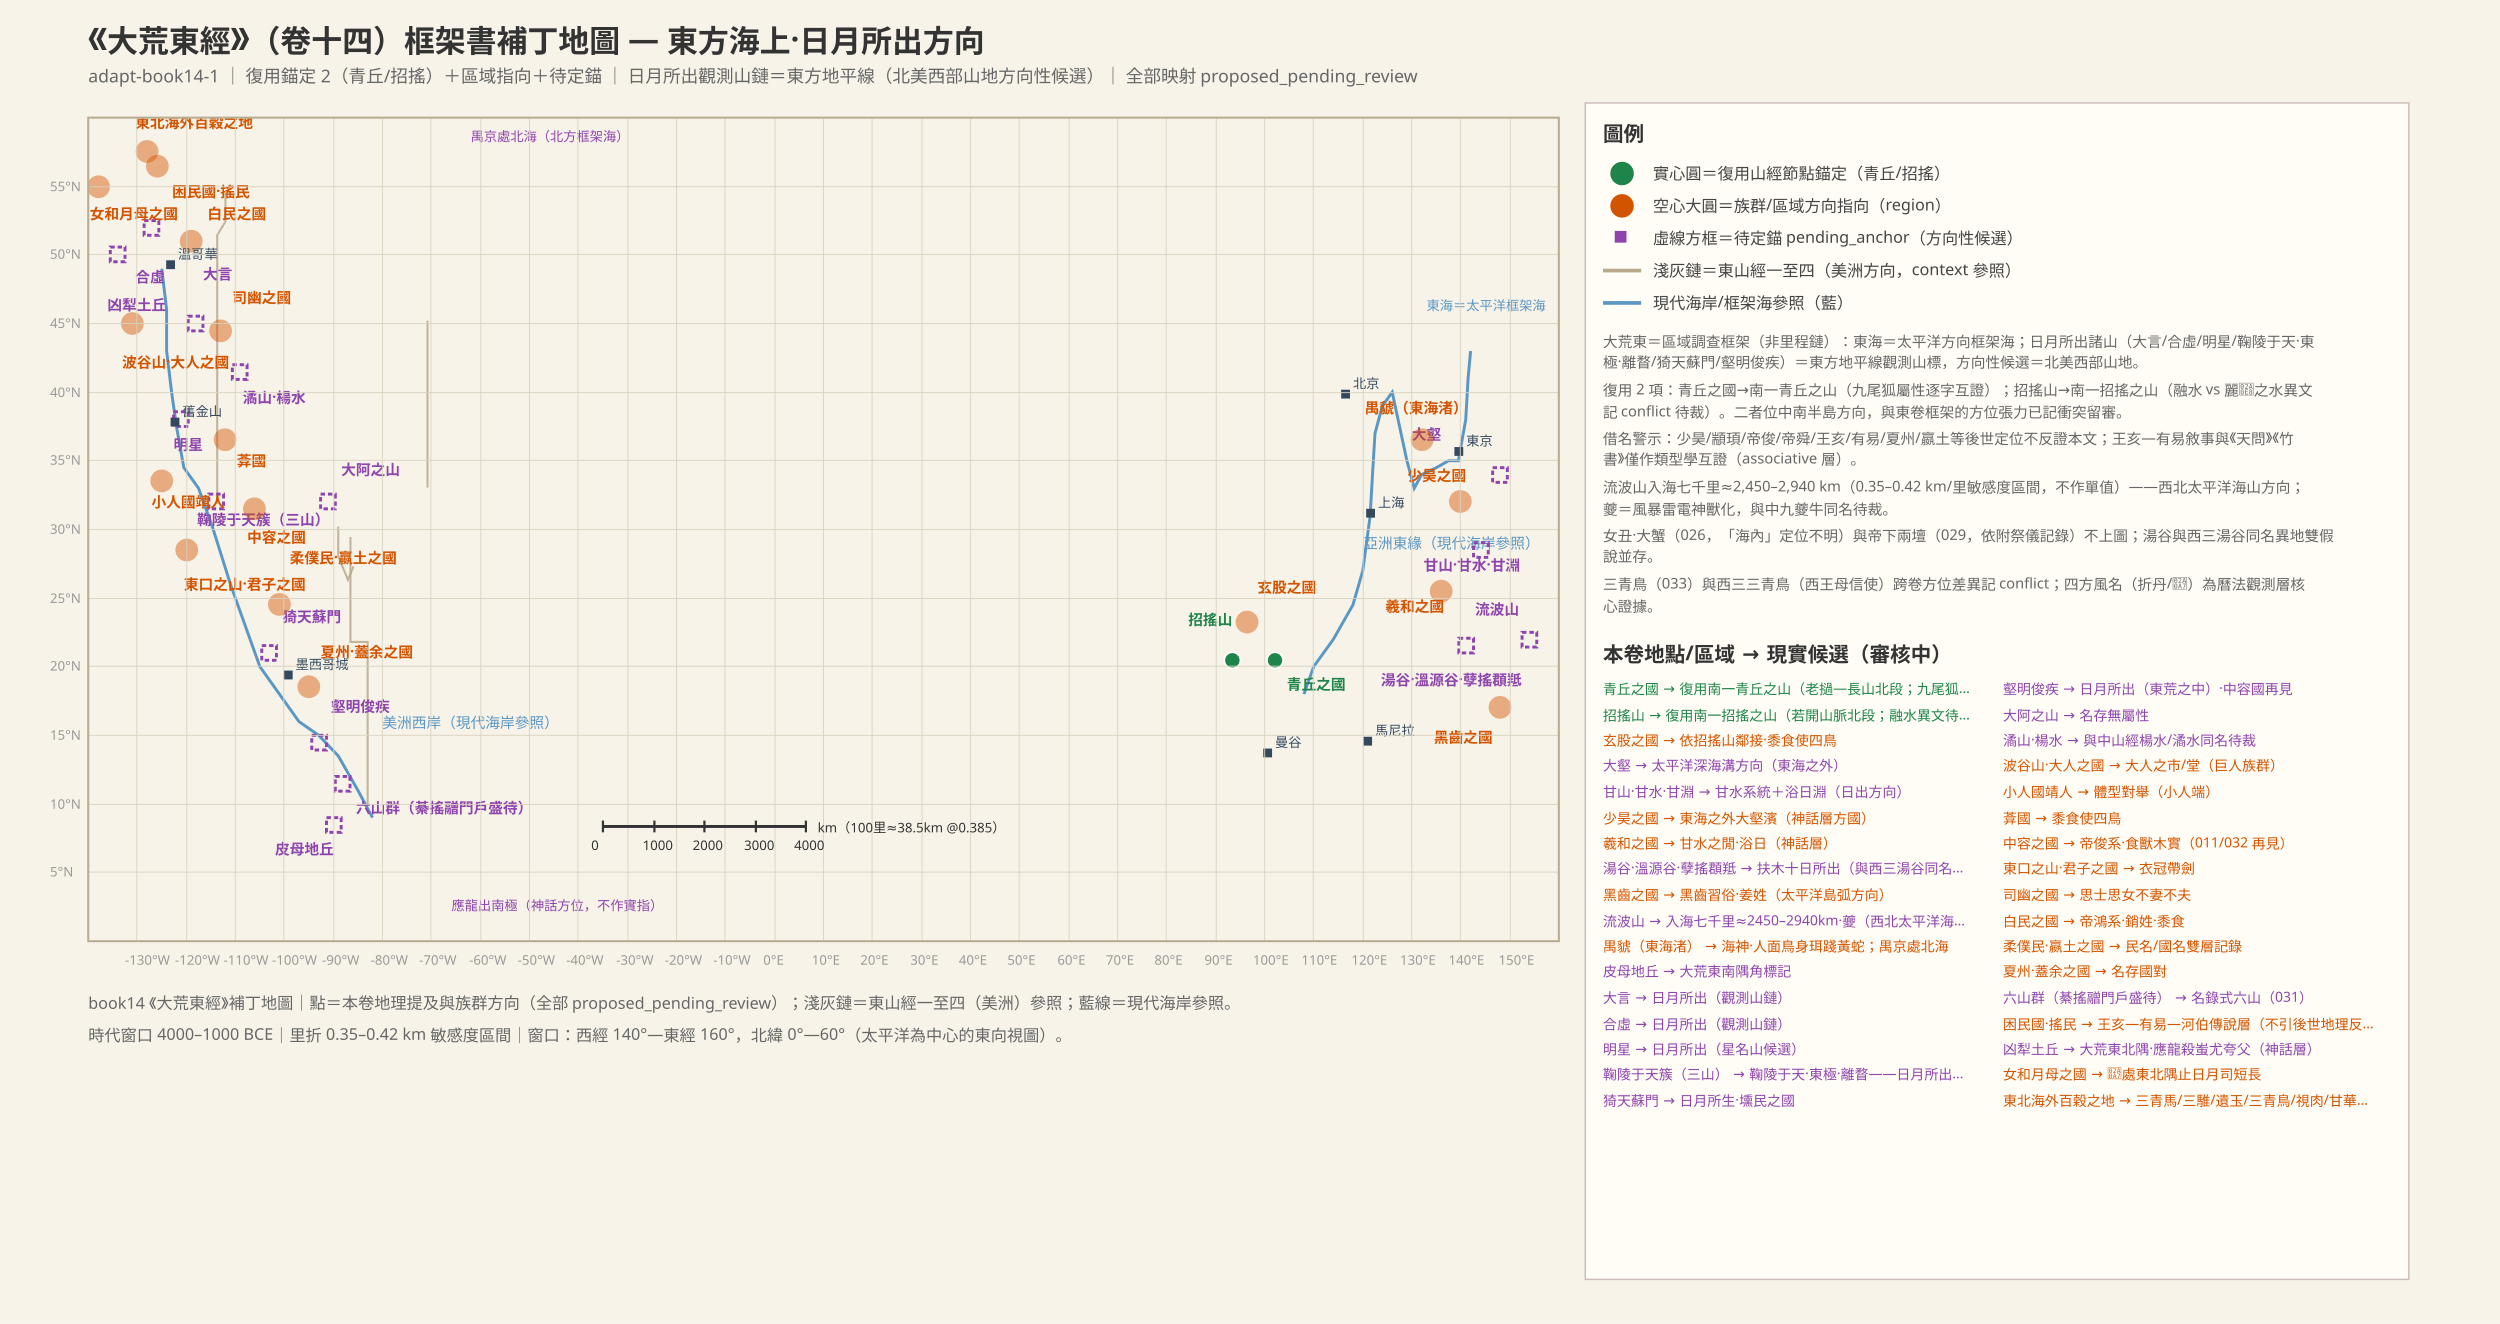
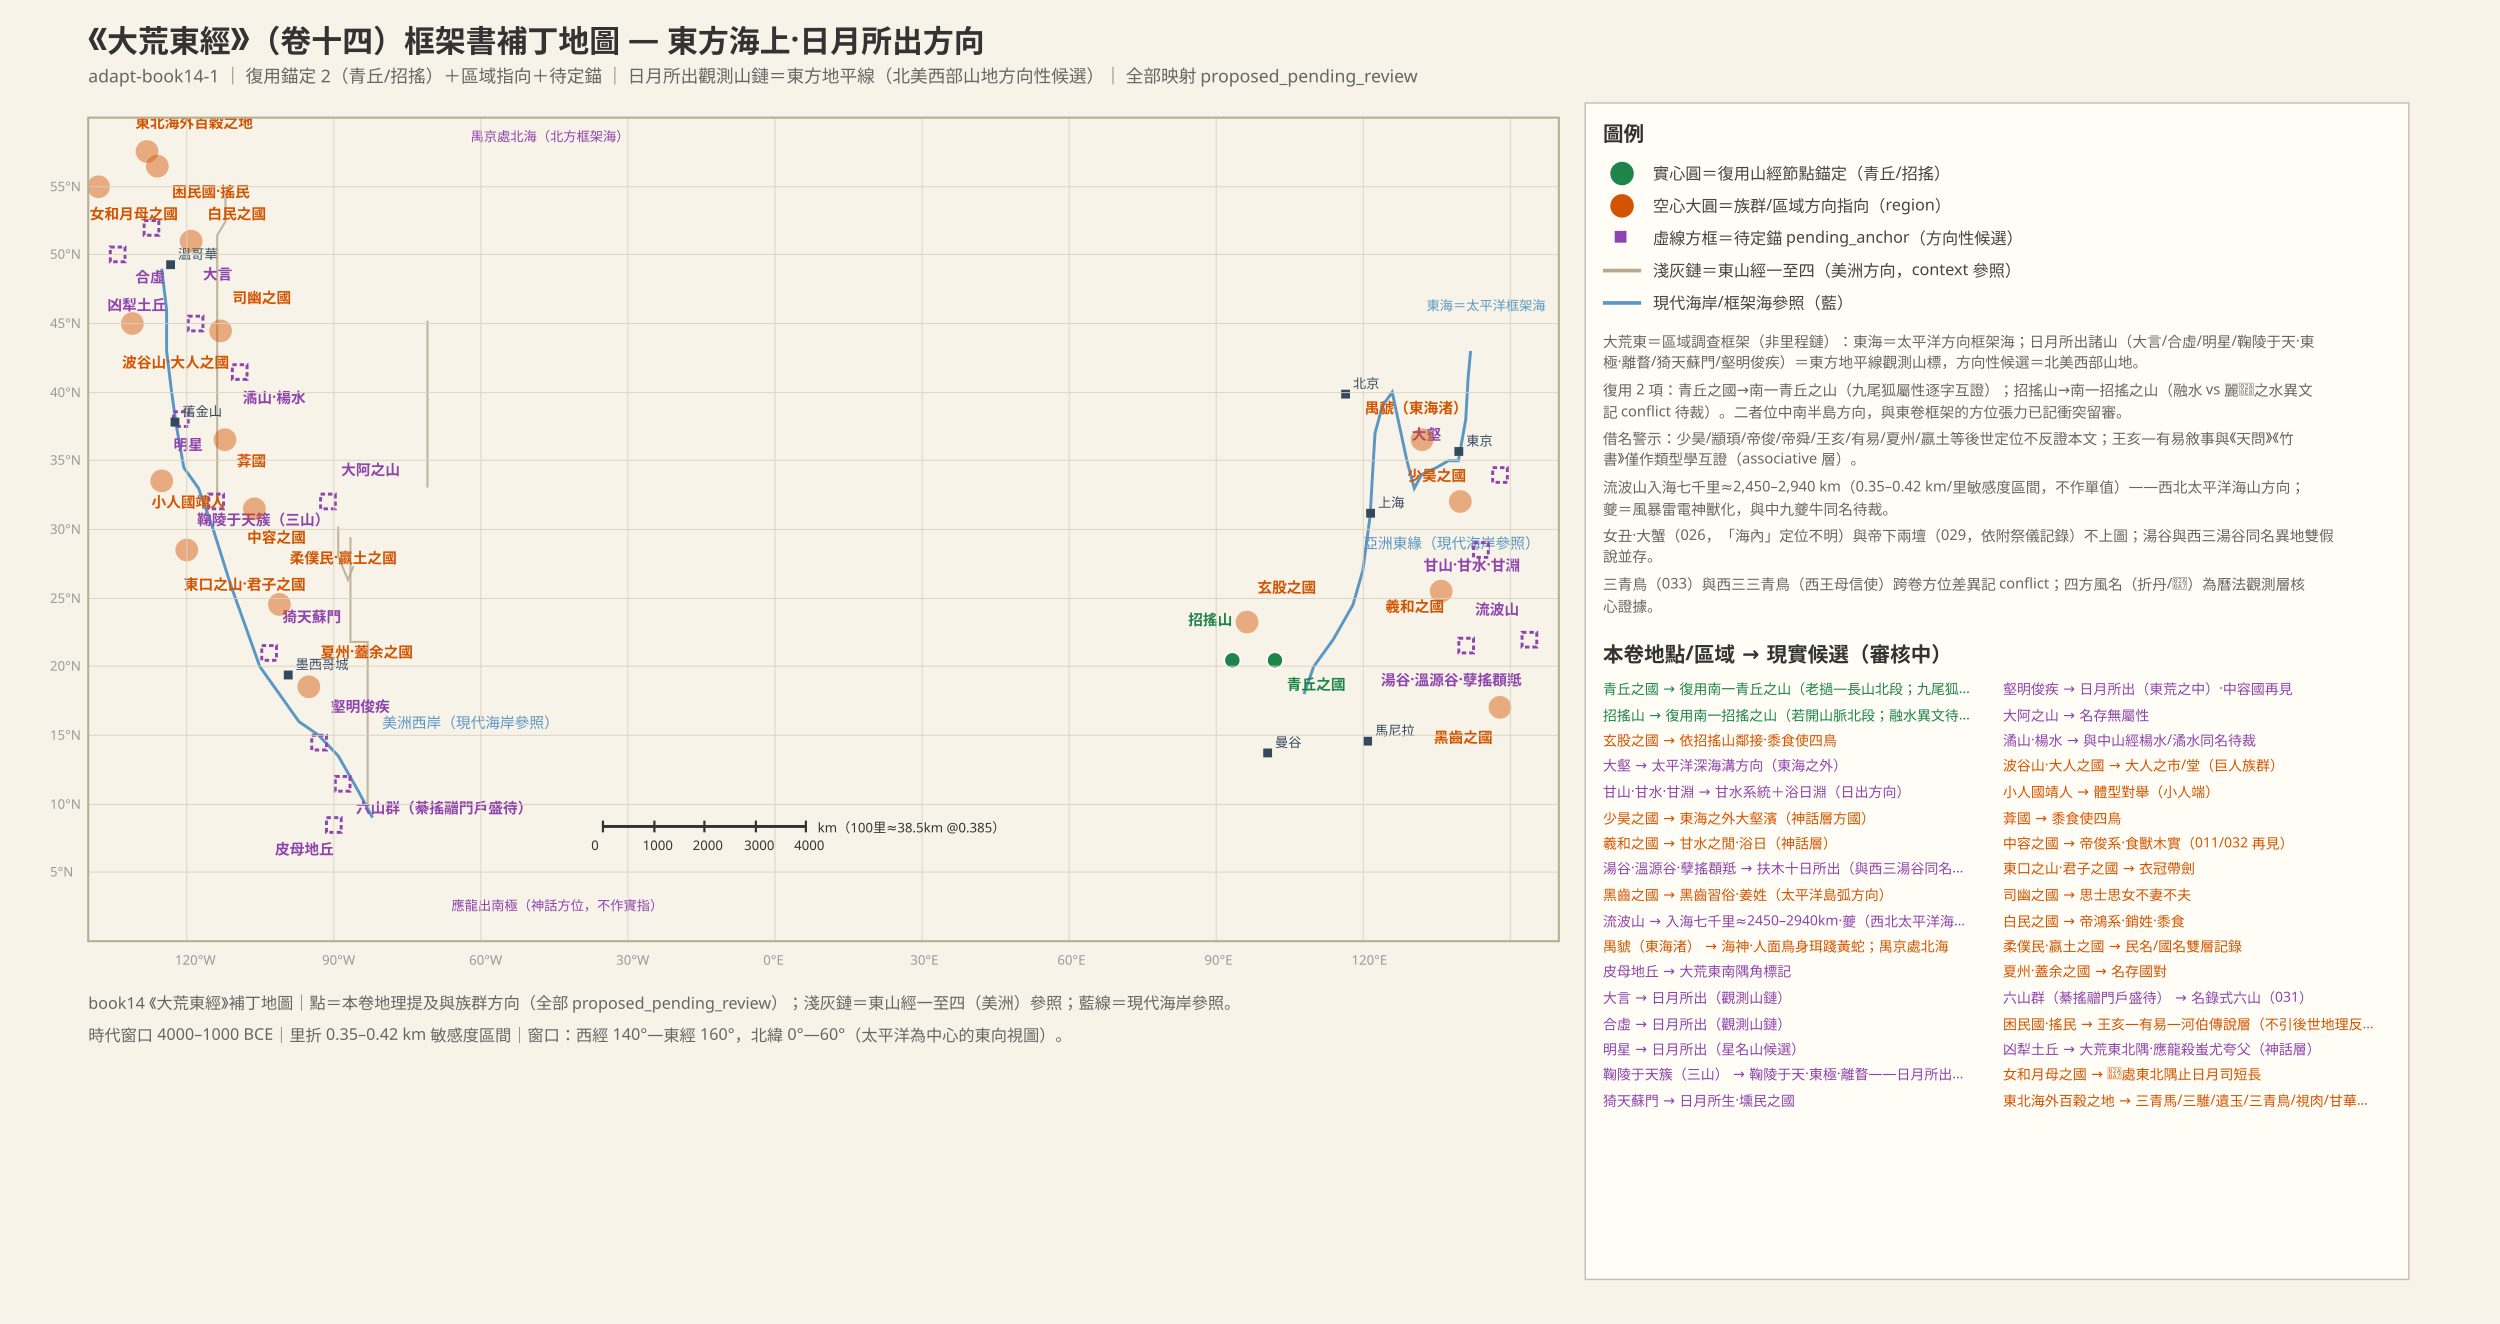
<svg xmlns="http://www.w3.org/2000/svg" width="1700" height="900" font-family="PingFang SC, Hiragino Sans GB, Microsoft YaHei, sans-serif">
  <rect width="1700" height="900" fill="#f7f3e8" />
  <clipPath id="mapclip">
    <rect x="60" y="80" width="1000" height="560" />
  </clipPath>
  <defs>
    <clipPath id="mapclip">
      <rect x="60" y="80" width="1000" height="560" />
    </clipPath>
    <pattern id="sand" width="8" height="8" patternUnits="userSpaceOnUse">
      <rect width="8" height="8" fill="#efe3c0" />
      <circle cx="2" cy="2" r="0.8" fill="#d6b96a" />
      <circle cx="6" cy="6" r="0.8" fill="#d6b96a" />
    </pattern>
  </defs>
  <text x="60" y="34" font-size="21" font-weight="bold" fill="#333">《大荒東經》（卷十四）框架書補丁地圖 — 東方海上·日月所出方向</text>
  <text x="60" y="56" font-size="12" fill="#666">adapt-book14-1 ｜ 復用錨定 2（青丘/招搖）＋區域指向＋待定錨 ｜ 日月所出觀測山鏈＝東方地平線（北美西部山地方向性候選）｜ 全部映射 proposed_pending_review</text>
  <g clip-path="url(#mapclip)">
    <polyline points="886.7,472.0 893.3,453.3 906.7,434.7 920.0,411.3 926.7,388.0 931.7,350.7 933.3,322.7 935.0,294.7 940.0,276.0 946.7,266.7 956.7,313.3 961.7,332.0 966.7,322.7 976.7,318.0 985.0,313.3 991.7,313.3 996.7,285.3 998.3,257.3 1000.0,238.7" fill="none" stroke="#5b97c4" stroke-width="2.0" />
    <text x="927" y="373" font-size="10" fill="#5b97c4">亞洲東緣（現代海岸參照）</text>
    <polyline points="110.0,182.7 113.3,210.7 113.3,238.7 116.7,266.7 120.0,290.0 125.0,318.0 135.0,332.0 145.0,360.0 156.7,397.3 166.7,425.3 176.7,453.3 190.0,472.0 203.3,490.7 216.7,500.0 230.0,514.0 243.3,537.3 253.3,556.0" fill="none" stroke="#5b97c4" stroke-width="2.0" />
    <text x="260" y="495" font-size="10" fill="#5b97c4">美洲西岸（現代海岸參照）</text>
    <polyline points="290.7,218.1 290.7,227.8 290.7,237.5 290.7,247.3 290.7,257.1 290.7,269.9 290.7,282.9 290.7,292.6 290.7,302.4 290.7,312.1 290.7,321.8 290.7,331.5" fill="none" stroke="#b7a98c" stroke-width="1.4" opacity="0.85" />
    <polyline points="153.3,131.3 153.3,150.7 147.7,159.9 147.7,185.8 147.7,198.2 147.7,210.5 147.7,220.2 147.7,229.9 147.7,239.6 147.7,251.9 147.7,264.9 147.7,274.6 147.7,284.4 147.7,300.5 147.7,310.3 147.7,326.5 147.7,342.6" fill="none" stroke="#b7a98c" stroke-width="1.4" opacity="0.85" />
    <polyline points="238.3,365.2 238.3,391.2 238.3,413.9 238.3,436.5 250.0,436.5 250.0,459.2 250.0,491.6 250.0,520.7 250.0,546.7" fill="none" stroke="#b7a98c" stroke-width="1.4" opacity="0.85" />
    <polyline points="230.0,358.1 230.0,367.8 230.0,378.2 232.8,385.1 234.7,389.7 236.6,394.3 238.5,389.7 240.4,385.1" fill="none" stroke="#b7a98c" stroke-width="1.4" opacity="0.85" />
    <text x="320" y="96" font-size="9" fill="#8e44ad">禺京處北海（北方框架海）</text>
    <text x="307" y="619" font-size="9" fill="#8e44ad">應龍出南極（神話方位，不作實指）</text>
    <text x="970" y="211" font-size="9" fill="#5b97c4">東海＝太平洋框架海</text>
    <circle cx="867" cy="449" r="5.5" fill="#1e8449" stroke="#fff" stroke-width="1.2" />
    <text x="875" y="469" font-size="10" font-weight="bold" fill="#1e8449">青丘之國</text>
    <circle cx="838" cy="449" r="5.5" fill="#1e8449" stroke="#fff" stroke-width="1.2" />
    <text x="808" y="425" font-size="10" font-weight="bold" fill="#1e8449">招搖山</text>
    <circle cx="848" cy="423" r="7" fill="#d35400" opacity="0.45" stroke="#d35400" stroke-width="1.5" />
    <text x="855" y="403" font-size="10" font-weight="bold" fill="#d35400">玄股之國</text>
    <rect x="1015" y="318" width="10" height="10" fill="none" stroke="#8e44ad" stroke-width="2" stroke-dasharray="3 2" />
    <text x="960" y="299" font-size="10" font-weight="bold" fill="#8e44ad">大壑</text>
    <rect x="1002" y="369" width="10" height="10" fill="none" stroke="#8e44ad" stroke-width="2" stroke-dasharray="3 2" />
    <text x="968" y="388" font-size="10" font-weight="bold" fill="#8e44ad">甘山·甘水·甘淵</text>
    <circle cx="993" cy="341" r="7" fill="#d35400" opacity="0.45" stroke="#d35400" stroke-width="1.5" />
    <text x="957" y="327" font-size="10" font-weight="bold" fill="#d35400">少昊之國</text>
    <circle cx="980" cy="402" r="7" fill="#d35400" opacity="0.45" stroke="#d35400" stroke-width="1.5" />
    <text x="942" y="416" font-size="10" font-weight="bold" fill="#d35400">羲和之國</text>
    <rect x="992" y="434" width="10" height="10" fill="none" stroke="#8e44ad" stroke-width="2" stroke-dasharray="3 2" />
    <text x="939" y="466" font-size="10" font-weight="bold" fill="#8e44ad">湯谷·溫源谷·孽搖頵羝</text>
    <circle cx="1020" cy="481" r="7" fill="#d35400" opacity="0.45" stroke="#d35400" stroke-width="1.5" />
    <text x="975" y="505" font-size="10" font-weight="bold" fill="#d35400">黑齒之國</text>
    <rect x="1035" y="430" width="10" height="10" fill="none" stroke="#8e44ad" stroke-width="2" stroke-dasharray="3 2" />
    <text x="1003" y="418" font-size="10" font-weight="bold" fill="#8e44ad">流波山</text>
    <circle cx="967" cy="299" r="7" fill="#d35400" opacity="0.45" stroke="#d35400" stroke-width="1.5" />
    <text x="928" y="281" font-size="10" font-weight="bold" fill="#d35400">禺䝞（東海渚）</text>
    <rect x="222" y="556" width="10" height="10" fill="none" stroke="#8e44ad" stroke-width="2" stroke-dasharray="3 2" />
    <text x="187" y="581" font-size="10" font-weight="bold" fill="#8e44ad">皮母地丘</text>
    <rect x="128" y="215" width="10" height="10" fill="none" stroke="#8e44ad" stroke-width="2" stroke-dasharray="3 2" />
    <text x="138" y="190" font-size="10" font-weight="bold" fill="#8e44ad">大言</text>
    <rect x="98" y="150" width="10" height="10" fill="none" stroke="#8e44ad" stroke-width="2" stroke-dasharray="3 2" />
    <text x="92" y="192" font-size="10" font-weight="bold" fill="#8e44ad">合虛</text>
    <rect x="118" y="280" width="10" height="10" fill="none" stroke="#8e44ad" stroke-width="2" stroke-dasharray="3 2" />
    <text x="118" y="306" font-size="10" font-weight="bold" fill="#8e44ad">明星</text>
    <rect x="142" y="336" width="10" height="10" fill="none" stroke="#8e44ad" stroke-width="2" stroke-dasharray="3 2" />
    <text x="134" y="357" font-size="10" font-weight="bold" fill="#8e44ad">鞠陵于天簇（三山）</text>
    <rect x="178" y="439" width="10" height="10" fill="none" stroke="#8e44ad" stroke-width="2" stroke-dasharray="3 2" />
    <text x="192" y="423" font-size="10" font-weight="bold" fill="#8e44ad">猗天蘇門</text>
    <rect x="212" y="500" width="10" height="10" fill="none" stroke="#8e44ad" stroke-width="2" stroke-dasharray="3 2" />
    <text x="225" y="484" font-size="10" font-weight="bold" fill="#8e44ad">壑明俊疾</text>
    <rect x="218" y="336" width="10" height="10" fill="none" stroke="#8e44ad" stroke-width="2" stroke-dasharray="3 2" />
    <text x="232" y="323" font-size="10" font-weight="bold" fill="#8e44ad">大阿之山</text>
    <rect x="158" y="248" width="10" height="10" fill="none" stroke="#8e44ad" stroke-width="2" stroke-dasharray="3 2" />
    <text x="165" y="274" font-size="10" font-weight="bold" fill="#8e44ad">潏山·楊水</text>
    <circle cx="90" cy="220" r="7" fill="#d35400" opacity="0.45" stroke="#d35400" stroke-width="1.5" />
    <text x="83" y="250" font-size="10" font-weight="bold" fill="#d35400">波谷山·大人之國</text>
    <circle cx="110" cy="327" r="7" fill="#d35400" opacity="0.45" stroke="#d35400" stroke-width="1.5" />
    <text x="103" y="345" font-size="10" font-weight="bold" fill="#d35400">小人國靖人</text>
    <circle cx="153" cy="299" r="7" fill="#d35400" opacity="0.45" stroke="#d35400" stroke-width="1.5" />
    <text x="161" y="317" font-size="10" font-weight="bold" fill="#d35400">葊國</text>
    <circle cx="173" cy="346" r="7" fill="#d35400" opacity="0.45" stroke="#d35400" stroke-width="1.5" />
    <text x="168" y="369" font-size="10" font-weight="bold" fill="#d35400">中容之國</text>
    <circle cx="127" cy="374" r="7" fill="#d35400" opacity="0.45" stroke="#d35400" stroke-width="1.5" />
    <text x="125" y="401" font-size="10" font-weight="bold" fill="#d35400">東口之山·君子之國</text>
    <circle cx="150" cy="225" r="7" fill="#d35400" opacity="0.45" stroke="#d35400" stroke-width="1.5" />
    <text x="158" y="206" font-size="10" font-weight="bold" fill="#d35400">司幽之國</text>
    <circle cx="130" cy="164" r="7" fill="#d35400" opacity="0.45" stroke="#d35400" stroke-width="1.5" />
    <text x="141" y="149" font-size="10" font-weight="bold" fill="#d35400">白民之國</text>
    <circle cx="190" cy="411" r="7" fill="#d35400" opacity="0.45" stroke="#d35400" stroke-width="1.5" />
    <text x="197" y="383" font-size="10" font-weight="bold" fill="#d35400">柔僕民·嬴土之國</text>
    <circle cx="210" cy="467" r="7" fill="#d35400" opacity="0.45" stroke="#d35400" stroke-width="1.5" />
    <text x="218" y="447" font-size="10" font-weight="bold" fill="#d35400">夏州·蓋余之國</text>
    <rect x="228" y="528" width="10" height="10" fill="none" stroke="#8e44ad" stroke-width="2" stroke-dasharray="3 2" />
    <text x="242" y="553" font-size="10" font-weight="bold" fill="#8e44ad">六山群（綦搖䰝門戶盛待）</text>
    <circle cx="107" cy="113" r="7" fill="#d35400" opacity="0.45" stroke="#d35400" stroke-width="1.5" />
    <text x="117" y="134" font-size="10" font-weight="bold" fill="#d35400">困民國·搖民</text>
    <rect x="75" y="168" width="10" height="10" fill="none" stroke="#8e44ad" stroke-width="2" stroke-dasharray="3 2" />
    <text x="73" y="211" font-size="10" font-weight="bold" fill="#8e44ad">凶犁土丘</text>
    <circle cx="67" cy="127" r="7" fill="#d35400" opacity="0.45" stroke="#d35400" stroke-width="1.5" />
    <text x="61" y="149" font-size="10" font-weight="bold" fill="#d35400">女和月母之國</text>
    <circle cx="100" cy="103" r="7" fill="#d35400" opacity="0.45" stroke="#d35400" stroke-width="1.5" />
    <text x="92" y="87" font-size="10" font-weight="bold" fill="#d35400">東北海外百穀之地</text>
    <rect x="912" y="265" width="6" height="6" fill="#34495e" />
    <text x="920" y="264" font-size="9" fill="#34495e">北京</text>
    <rect x="929" y="346" width="6" height="6" fill="#34495e" />
    <text x="937" y="345" font-size="9" fill="#34495e">上海</text>
    <rect x="989" y="304" width="6" height="6" fill="#34495e" />
    <text x="997" y="303" font-size="9" fill="#34495e">東京</text>
    <rect x="927" y="501" width="6" height="6" fill="#34495e" />
    <text x="935" y="500" font-size="9" fill="#34495e">馬尼拉</text>
    <rect x="859" y="509" width="6" height="6" fill="#34495e" />
    <text x="867" y="508" font-size="9" fill="#34495e">曼谷</text>
    <rect x="113" y="177" width="6" height="6" fill="#34495e" />
    <text x="121" y="176" font-size="9" fill="#34495e">溫哥華</text>
    <rect x="116" y="284" width="6" height="6" fill="#34495e" />
    <text x="124" y="283" font-size="9" fill="#34495e">舊金山</text>
    <rect x="193" y="456" width="6" height="6" fill="#34495e" />
    <text x="201" y="455" font-size="9" fill="#34495e">墨西哥城</text>
  </g>
-   <line x1="93" y1="640" x2="93" y2="80" stroke="#d9d2c0" stroke-width="0.6" />
-   <text x="85" y="656" font-size="9" fill="#999">-130°W</text>
  <line x1="127" y1="640" x2="127" y2="80" stroke="#d9d2c0" stroke-width="0.6" />
-   <text x="119" y="656" font-size="9" fill="#999">-120°W</text>
-   <line x1="160" y1="640" x2="160" y2="80" stroke="#d9d2c0" stroke-width="0.6" />
-   <text x="152" y="656" font-size="9" fill="#999">-110°W</text>
-   <line x1="193" y1="640" x2="193" y2="80" stroke="#d9d2c0" stroke-width="0.6" />
-   <text x="185" y="656" font-size="9" fill="#999">-100°W</text>
+   <text x="119" y="656" font-size="9" fill="#999">120°W</text>
  <line x1="227" y1="640" x2="227" y2="80" stroke="#d9d2c0" stroke-width="0.6" />
-   <text x="219" y="656" font-size="9" fill="#999">-90°W</text>
-   <line x1="260" y1="640" x2="260" y2="80" stroke="#d9d2c0" stroke-width="0.6" />
-   <text x="252" y="656" font-size="9" fill="#999">-80°W</text>
-   <line x1="293" y1="640" x2="293" y2="80" stroke="#d9d2c0" stroke-width="0.6" />
-   <text x="285" y="656" font-size="9" fill="#999">-70°W</text>
+   <text x="219" y="656" font-size="9" fill="#999">90°W</text>
  <line x1="327" y1="640" x2="327" y2="80" stroke="#d9d2c0" stroke-width="0.6" />
-   <text x="319" y="656" font-size="9" fill="#999">-60°W</text>
-   <line x1="360" y1="640" x2="360" y2="80" stroke="#d9d2c0" stroke-width="0.6" />
-   <text x="352" y="656" font-size="9" fill="#999">-50°W</text>
-   <line x1="393" y1="640" x2="393" y2="80" stroke="#d9d2c0" stroke-width="0.6" />
-   <text x="385" y="656" font-size="9" fill="#999">-40°W</text>
+   <text x="319" y="656" font-size="9" fill="#999">60°W</text>
  <line x1="427" y1="640" x2="427" y2="80" stroke="#d9d2c0" stroke-width="0.6" />
-   <text x="419" y="656" font-size="9" fill="#999">-30°W</text>
-   <line x1="460" y1="640" x2="460" y2="80" stroke="#d9d2c0" stroke-width="0.6" />
-   <text x="452" y="656" font-size="9" fill="#999">-20°W</text>
-   <line x1="493" y1="640" x2="493" y2="80" stroke="#d9d2c0" stroke-width="0.6" />
-   <text x="485" y="656" font-size="9" fill="#999">-10°W</text>
+   <text x="419" y="656" font-size="9" fill="#999">30°W</text>
  <line x1="527" y1="640" x2="527" y2="80" stroke="#d9d2c0" stroke-width="0.6" />
  <text x="519" y="656" font-size="9" fill="#999">0°E</text>
-   <line x1="560" y1="640" x2="560" y2="80" stroke="#d9d2c0" stroke-width="0.6" />
-   <text x="552" y="656" font-size="9" fill="#999">10°E</text>
-   <line x1="593" y1="640" x2="593" y2="80" stroke="#d9d2c0" stroke-width="0.6" />
-   <text x="585" y="656" font-size="9" fill="#999">20°E</text>
  <line x1="627" y1="640" x2="627" y2="80" stroke="#d9d2c0" stroke-width="0.6" />
  <text x="619" y="656" font-size="9" fill="#999">30°E</text>
-   <line x1="660" y1="640" x2="660" y2="80" stroke="#d9d2c0" stroke-width="0.6" />
-   <text x="652" y="656" font-size="9" fill="#999">40°E</text>
-   <line x1="693" y1="640" x2="693" y2="80" stroke="#d9d2c0" stroke-width="0.6" />
-   <text x="685" y="656" font-size="9" fill="#999">50°E</text>
  <line x1="727" y1="640" x2="727" y2="80" stroke="#d9d2c0" stroke-width="0.6" />
  <text x="719" y="656" font-size="9" fill="#999">60°E</text>
-   <line x1="760" y1="640" x2="760" y2="80" stroke="#d9d2c0" stroke-width="0.6" />
-   <text x="752" y="656" font-size="9" fill="#999">70°E</text>
-   <line x1="793" y1="640" x2="793" y2="80" stroke="#d9d2c0" stroke-width="0.6" />
-   <text x="785" y="656" font-size="9" fill="#999">80°E</text>
  <line x1="827" y1="640" x2="827" y2="80" stroke="#d9d2c0" stroke-width="0.6" />
  <text x="819" y="656" font-size="9" fill="#999">90°E</text>
-   <line x1="860" y1="640" x2="860" y2="80" stroke="#d9d2c0" stroke-width="0.6" />
-   <text x="852" y="656" font-size="9" fill="#999">100°E</text>
-   <line x1="893" y1="640" x2="893" y2="80" stroke="#d9d2c0" stroke-width="0.6" />
-   <text x="885" y="656" font-size="9" fill="#999">110°E</text>
  <line x1="927" y1="640" x2="927" y2="80" stroke="#d9d2c0" stroke-width="0.6" />
  <text x="919" y="656" font-size="9" fill="#999">120°E</text>
-   <line x1="960" y1="640" x2="960" y2="80" stroke="#d9d2c0" stroke-width="0.6" />
-   <text x="952" y="656" font-size="9" fill="#999">130°E</text>
-   <line x1="993" y1="640" x2="993" y2="80" stroke="#d9d2c0" stroke-width="0.6" />
-   <text x="985" y="656" font-size="9" fill="#999">140°E</text>
  <line x1="1027" y1="640" x2="1027" y2="80" stroke="#d9d2c0" stroke-width="0.6" />
-   <text x="1019" y="656" font-size="9" fill="#999">150°E</text>
  <line x1="60" y1="593" x2="1060" y2="593" stroke="#d9d2c0" stroke-width="0.6" />
  <text x="34" y="596" font-size="9" fill="#999">5°N</text>
  <line x1="60" y1="547" x2="1060" y2="547" stroke="#d9d2c0" stroke-width="0.6" />
  <text x="34" y="550" font-size="9" fill="#999">10°N</text>
  <line x1="60" y1="500" x2="1060" y2="500" stroke="#d9d2c0" stroke-width="0.6" />
  <text x="34" y="503" font-size="9" fill="#999">15°N</text>
  <line x1="60" y1="453" x2="1060" y2="453" stroke="#d9d2c0" stroke-width="0.6" />
  <text x="34" y="456" font-size="9" fill="#999">20°N</text>
  <line x1="60" y1="407" x2="1060" y2="407" stroke="#d9d2c0" stroke-width="0.6" />
  <text x="34" y="410" font-size="9" fill="#999">25°N</text>
  <line x1="60" y1="360" x2="1060" y2="360" stroke="#d9d2c0" stroke-width="0.6" />
  <text x="34" y="363" font-size="9" fill="#999">30°N</text>
  <line x1="60" y1="313" x2="1060" y2="313" stroke="#d9d2c0" stroke-width="0.6" />
  <text x="34" y="316" font-size="9" fill="#999">35°N</text>
  <line x1="60" y1="267" x2="1060" y2="267" stroke="#d9d2c0" stroke-width="0.6" />
  <text x="34" y="270" font-size="9" fill="#999">40°N</text>
  <line x1="60" y1="220" x2="1060" y2="220" stroke="#d9d2c0" stroke-width="0.6" />
  <text x="34" y="223" font-size="9" fill="#999">45°N</text>
  <line x1="60" y1="173" x2="1060" y2="173" stroke="#d9d2c0" stroke-width="0.6" />
  <text x="34" y="176" font-size="9" fill="#999">50°N</text>
  <line x1="60" y1="127" x2="1060" y2="127" stroke="#d9d2c0" stroke-width="0.6" />
  <text x="34" y="130" font-size="9" fill="#999">55°N</text>
  <rect x="60" y="80" width="1000" height="560" fill="none" stroke="#b8ad92" stroke-width="1.4" />
  <line x1="410" y1="562" x2="548" y2="562" stroke="#333" stroke-width="2" />
  <line x1="410" y1="558" x2="410" y2="566" stroke="#333" stroke-width="1.5" />
  <text x="402" y="578" font-size="9" fill="#333">0</text>
  <line x1="445" y1="558" x2="445" y2="566" stroke="#333" stroke-width="1.5" />
  <text x="437" y="578" font-size="9" fill="#333">1000</text>
  <line x1="479" y1="558" x2="479" y2="566" stroke="#333" stroke-width="1.5" />
  <text x="471" y="578" font-size="9" fill="#333">2000</text>
  <line x1="514" y1="558" x2="514" y2="566" stroke="#333" stroke-width="1.5" />
  <text x="506" y="578" font-size="9" fill="#333">3000</text>
  <line x1="548" y1="558" x2="548" y2="566" stroke="#333" stroke-width="1.5" />
  <text x="540" y="578" font-size="9" fill="#333">4000</text>
  <text x="556" y="566" font-size="9" fill="#333">km（100里≈38.5km @0.385）</text>
  <rect x="1078" y="70" width="560" height="800" fill="#fffdf5" stroke="#cbb" />
  <text x="1090" y="96" font-size="14" font-weight="bold" fill="#333">圖例</text>
  <circle cx="1103" cy="118" r="8" fill="#1e8449" />
  <text x="1124" y="122" font-size="11" fill="#444">實心圓＝復用山經節點錨定（青丘/招搖）</text>
  <circle cx="1103" cy="140" r="8" fill="#d35400" />
  <text x="1124" y="144" font-size="11" fill="#444">空心大圓＝族群/區域方向指向（region）</text>
  <rect x="1098" y="157" width="8" height="8" fill="#8e44ad" />
  <text x="1124" y="166" font-size="11" fill="#444">虛線方框＝待定錨 pending_anchor（方向性候選）</text>
  <line x1="1090" y1="184" x2="1116" y2="184" stroke="#b7a98c" stroke-width="2.5" />
  <text x="1124" y="188" font-size="11" fill="#444">淺灰鏈＝東山經一至四（美洲方向，context 參照）</text>
  <line x1="1090" y1="206" x2="1116" y2="206" stroke="#5b97c4" stroke-width="2.5" />
  <text x="1124" y="210" font-size="11" fill="#444">現代海岸/框架海參照（藍）</text>
  <text x="1090" y="236" font-size="10" fill="#666">大荒東＝區域調查框架（非里程鏈）：東海＝太平洋方向框架海；日月所出諸山（大言/合虛/明星/鞠陵于天·東</text>
  <text x="1090" y="250" font-size="10" fill="#666">極·離瞀/猗天蘇門/壑明俊疾）＝東方地平線觀測山標，方向性候選＝北美西部山地。</text>
  <text x="1090" y="269" font-size="10" fill="#666">復用 2 項：青丘之國→南一青丘之山（九尾狐屬性逐字互證）；招搖山→南一招搖之山（融水 vs 麗𪃨之水異文</text>
  <text x="1090" y="284" font-size="10" fill="#666">記 conflict 待裁）。二者位中南半島方向，與東卷框架的方位張力已記衝突留審。</text>
  <text x="1090" y="302" font-size="10" fill="#666">借名警示：少昊/顓頊/帝俊/帝舜/王亥/有易/夏州/嬴土等後世定位不反證本文；王亥—有易敘事與《天問》《竹</text>
  <text x="1090" y="316" font-size="10" fill="#666">書》僅作類型學互證（associative 層）。</text>
  <text x="1090" y="335" font-size="10" fill="#666">流波山入海七千里≈2,450–2,940 km（0.35–0.42 km/里敏感度區間，不作單值）——西北太平洋海山方向；</text>
  <text x="1090" y="350" font-size="10" fill="#666">夔＝風暴雷電神獸化，與中九夔牛同名待裁。</text>
  <text x="1090" y="368" font-size="10" fill="#666">女丑·大蟹（026，「海內」定位不明）與帝下兩壇（029，依附祭儀記錄）不上圖；湯谷與西三湯谷同名異地雙假</text>
  <text x="1090" y="382" font-size="10" fill="#666">說並存。</text>
  <text x="1090" y="401" font-size="10" fill="#666">三青鳥（033）與西三三青鳥（西王母信使）跨卷方位差異記 conflict；四方風名（折丹/𪂧）為曆法觀測層核</text>
  <text x="1090" y="416" font-size="10" fill="#666">心證據。</text>
  <text x="1090" y="450.0" font-size="14" font-weight="bold" fill="#333">本卷地點/區域 → 現實候選（審核中）</text>
  <text x="1090" y="472" font-size="9.5" fill="#1e8449">青丘之國 → 復用南一青丘之山（老撾—長山北段；九尾狐…</text>
  <text x="1090" y="490" font-size="9.5" fill="#1e8449">招搖山 → 復用南一招搖之山（若開山脈北段；融水異文待…</text>
  <text x="1090" y="507" font-size="9.5" fill="#d35400">玄股之國 → 依招搖山鄰接·黍食使四鳥</text>
  <text x="1090" y="524" font-size="9.5" fill="#8e44ad">大壑 → 太平洋深海溝方向（東海之外）</text>
  <text x="1090" y="542" font-size="9.5" fill="#8e44ad">甘山·甘水·甘淵 → 甘水系統＋浴日淵（日出方向）</text>
  <text x="1090" y="560" font-size="9.5" fill="#d35400">少昊之國 → 東海之外大壑濱（神話層方國）</text>
  <text x="1090" y="577" font-size="9.5" fill="#d35400">羲和之國 → 甘水之閒·浴日（神話層）</text>
  <text x="1090" y="594" font-size="9.5" fill="#8e44ad">湯谷·溫源谷·孽搖頵羝 → 扶木十日所出（與西三湯谷同名…</text>
  <text x="1090" y="612" font-size="9.5" fill="#d35400">黑齒之國 → 黑齒習俗·姜姓（太平洋島弧方向）</text>
  <text x="1090" y="630" font-size="9.5" fill="#8e44ad">流波山 → 入海七千里≈2450–2940km·夔（西北太平洋海…</text>
  <text x="1090" y="647" font-size="9.5" fill="#d35400">禺䝞（東海渚） → 海神·人面鳥身珥踐黃蛇；禺京處北海</text>
  <text x="1090" y="664" font-size="9.5" fill="#8e44ad">皮母地丘 → 大荒東南隅角標記</text>
  <text x="1090" y="682" font-size="9.5" fill="#8e44ad">大言 → 日月所出（觀測山鏈）</text>
  <text x="1090" y="700" font-size="9.5" fill="#8e44ad">合虛 → 日月所出（觀測山鏈）</text>
  <text x="1090" y="717" font-size="9.5" fill="#8e44ad">明星 → 日月所出（星名山候選）</text>
  <text x="1090" y="734" font-size="9.5" fill="#8e44ad">鞠陵于天簇（三山） → 鞠陵于天·東極·離瞀——日月所出…</text>
  <text x="1090" y="752" font-size="9.5" fill="#8e44ad">猗天蘇門 → 日月所生·壎民之國</text>
  <text x="1362" y="472" font-size="9.5" fill="#8e44ad">壑明俊疾 → 日月所出（東荒之中）·中容國再見</text>
  <text x="1362" y="490" font-size="9.5" fill="#8e44ad">大阿之山 → 名存無屬性</text>
  <text x="1362" y="507" font-size="9.5" fill="#8e44ad">潏山·楊水 → 與中山經楊水/潏水同名待裁</text>
  <text x="1362" y="524" font-size="9.5" fill="#d35400">波谷山·大人之國 → 大人之市/堂（巨人族群）</text>
  <text x="1362" y="542" font-size="9.5" fill="#d35400">小人國靖人 → 體型對舉（小人端）</text>
  <text x="1362" y="560" font-size="9.5" fill="#d35400">葊國 → 黍食使四鳥</text>
  <text x="1362" y="577" font-size="9.5" fill="#d35400">中容之國 → 帝俊系·食獸木實（011/032 再見）</text>
  <text x="1362" y="594" font-size="9.5" fill="#d35400">東口之山·君子之國 → 衣冠帶劍</text>
  <text x="1362" y="612" font-size="9.5" fill="#d35400">司幽之國 → 思士思女不妻不夫</text>
  <text x="1362" y="630" font-size="9.5" fill="#d35400">白民之國 → 帝鴻系·銷姓·黍食</text>
  <text x="1362" y="647" font-size="9.5" fill="#d35400">柔僕民·嬴土之國 → 民名/國名雙層記錄</text>
  <text x="1362" y="664" font-size="9.5" fill="#d35400">夏州·蓋余之國 → 名存國對</text>
  <text x="1362" y="682" font-size="9.5" fill="#8e44ad">六山群（綦搖䰝門戶盛待） → 名錄式六山（031）</text>
  <text x="1362" y="700" font-size="9.5" fill="#d35400">困民國·搖民 → 王亥—有易—河伯傳說層（不引後世地理反…</text>
  <text x="1362" y="717" font-size="9.5" fill="#8e44ad">凶犁土丘 → 大荒東北隅·應龍殺蚩尤夸父（神話層）</text>
  <text x="1362" y="734" font-size="9.5" fill="#d35400">女和月母之國 → 𪂧處東北隅止日月司短長</text>
  <text x="1362" y="752" font-size="9.5" fill="#d35400">東北海外百穀之地 → 三青馬/三騅/遺玉/三青鳥/視肉/甘華…</text>
  <text x="60" y="686" font-size="11" fill="#666">book14 《大荒東經》補丁地圖｜點＝本卷地理提及與族群方向（全部 proposed_pending_review）；淺灰鏈＝東山經一至四（美洲）參照；藍線＝現代海岸參照。</text>
  <text x="60" y="708" font-size="11" fill="#666">時代窗口 4000–1000 BCE｜里折 0.35–0.42 km 敏感度區間｜窗口：西經 140°—東經 160°，北緯 0°—60°（太平洋為中心的東向視圖）。</text>
</svg>
